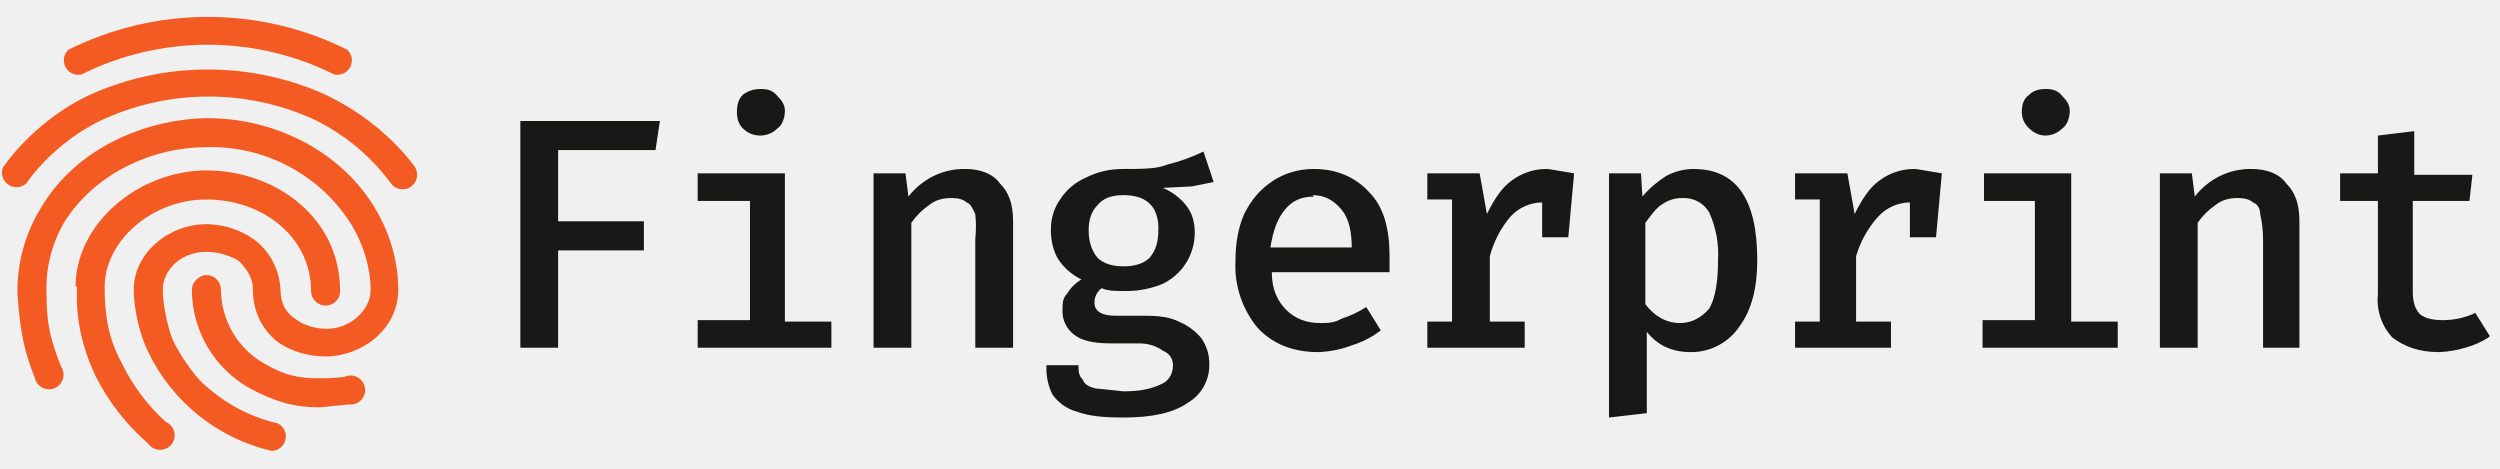
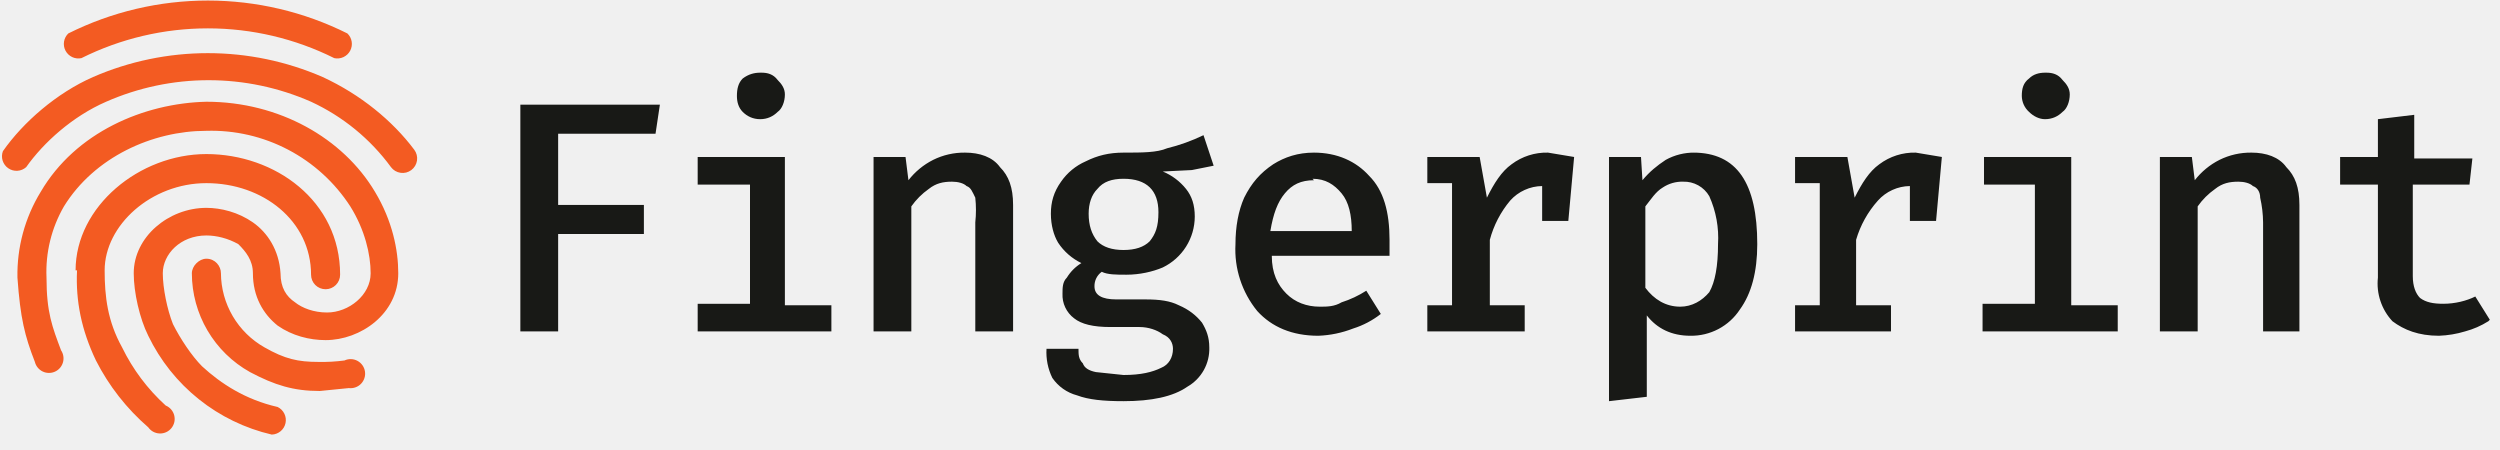
- <svg xmlns="http://www.w3.org/2000/svg" width="128" height="24" viewBox="0 0 128 24" fill="none">
-   <g clip-path="url(#clip0_3506_97389)">
-     <path fill-rule="evenodd" clip-rule="evenodd" d="M3.498 2.549C5.717 1.442 8.163 0.865 10.642 0.865C13.122 0.865 15.568 1.442 17.787 2.549C17.903 2.661 17.98 2.808 18.006 2.968C18.032 3.127 18.005 3.291 17.929 3.434C17.854 3.577 17.733 3.692 17.587 3.76C17.44 3.829 17.275 3.848 17.117 3.814C15.106 2.811 12.889 2.29 10.642 2.29C8.395 2.29 6.179 2.811 4.168 3.814C4.01 3.848 3.845 3.829 3.698 3.76C3.551 3.692 3.431 3.577 3.355 3.434C3.28 3.291 3.253 3.127 3.278 2.968C3.304 2.808 3.381 2.661 3.498 2.549ZM4.763 4.781C6.618 3.974 8.619 3.558 10.642 3.558C12.665 3.558 14.666 3.974 16.521 4.781C18.456 5.674 20.093 7.014 21.21 8.502C21.328 8.66 21.379 8.859 21.351 9.054C21.323 9.249 21.219 9.426 21.061 9.544C20.983 9.603 20.894 9.645 20.799 9.67C20.704 9.694 20.606 9.699 20.509 9.686C20.314 9.658 20.137 9.553 20.019 9.395C18.961 7.95 17.552 6.798 15.926 6.047C14.273 5.319 12.486 4.943 10.68 4.943C8.873 4.943 7.086 5.319 5.433 6.047C3.721 6.791 2.233 8.13 1.34 9.395C1.216 9.506 1.058 9.571 0.892 9.582C0.726 9.592 0.561 9.546 0.424 9.452C0.287 9.358 0.186 9.221 0.136 9.062C0.086 8.903 0.091 8.732 0.149 8.577C1.191 7.088 2.903 5.6 4.763 4.781ZM10.568 6.047C14.289 6.047 17.563 7.907 19.201 10.661C20.093 12.149 20.391 13.637 20.391 14.828C20.391 16.912 18.456 18.251 16.67 18.251C15.852 18.251 14.959 18.028 14.214 17.507C13.47 16.912 12.949 16.019 12.949 14.828C12.949 14.158 12.577 13.712 12.205 13.339C11.684 13.042 11.089 12.893 10.568 12.893C9.228 12.893 8.335 13.861 8.335 14.828C8.335 15.572 8.559 16.688 8.856 17.433C9.228 18.177 9.824 19.07 10.345 19.591C11.312 20.484 12.577 21.302 14.214 21.674C14.364 21.747 14.486 21.867 14.559 22.016C14.632 22.166 14.653 22.335 14.619 22.498C14.585 22.661 14.497 22.807 14.37 22.914C14.242 23.021 14.083 23.083 13.917 23.088C12.551 22.771 11.274 22.152 10.179 21.276C9.085 20.401 8.2 19.291 7.591 18.028C7.145 17.135 6.847 15.795 6.847 14.828C6.847 12.967 8.633 11.479 10.568 11.479C11.312 11.479 12.205 11.702 12.949 12.223C13.694 12.744 14.289 13.637 14.363 14.828C14.363 15.572 14.661 16.019 15.107 16.316C15.479 16.614 16.075 16.837 16.745 16.837C17.861 16.837 18.977 15.944 18.977 14.828C18.977 13.861 18.68 12.595 17.935 11.405C17.143 10.181 16.049 9.182 14.759 8.504C13.468 7.827 12.025 7.493 10.568 7.535C7.814 7.535 4.838 8.874 3.275 11.405C2.636 12.51 2.326 13.775 2.382 15.051C2.382 16.837 2.68 17.581 3.126 18.772C3.187 18.862 3.227 18.965 3.244 19.072C3.261 19.179 3.254 19.289 3.224 19.393C3.194 19.498 3.141 19.594 3.07 19.676C2.999 19.758 2.91 19.823 2.811 19.868C2.712 19.912 2.604 19.934 2.495 19.932C2.387 19.93 2.28 19.904 2.182 19.856C2.084 19.809 1.998 19.74 1.93 19.656C1.862 19.571 1.813 19.473 1.787 19.367C1.266 18.028 1.042 17.135 0.893 15.051C0.863 13.504 1.277 11.98 2.084 10.661C3.87 7.609 7.368 6.121 10.568 6.047ZM3.87 14.679C3.87 11.405 7.145 8.726 10.568 8.726C14.066 8.726 17.414 11.107 17.414 14.902C17.414 15.1 17.336 15.289 17.197 15.428C17.057 15.568 16.868 15.646 16.67 15.646C16.473 15.646 16.284 15.568 16.144 15.428C16.005 15.289 15.926 15.1 15.926 14.902C15.926 12.149 13.47 10.214 10.568 10.214C7.74 10.214 5.359 12.372 5.359 14.679C5.359 16.019 5.507 17.284 6.252 18.623C6.799 19.749 7.557 20.759 8.484 21.6C8.591 21.644 8.686 21.712 8.761 21.8C8.837 21.887 8.891 21.99 8.92 22.102C8.949 22.214 8.951 22.331 8.927 22.444C8.903 22.557 8.853 22.662 8.781 22.753C8.708 22.843 8.616 22.915 8.512 22.963C8.407 23.012 8.292 23.035 8.177 23.031C8.061 23.028 7.948 22.998 7.847 22.943C7.745 22.888 7.658 22.811 7.591 22.716C6.485 21.759 5.575 20.597 4.912 19.293C4.168 17.73 3.87 16.242 3.945 14.679H3.87ZM10.568 14.084C11.014 14.084 11.312 14.456 11.312 14.828C11.317 15.601 11.526 16.359 11.918 17.026C12.31 17.692 12.871 18.243 13.545 18.623C14.586 19.219 15.256 19.367 16.298 19.367C16.746 19.377 17.194 19.352 17.638 19.293C17.742 19.245 17.856 19.221 17.971 19.224C18.087 19.228 18.199 19.257 18.301 19.312C18.402 19.366 18.49 19.443 18.557 19.537C18.624 19.63 18.668 19.738 18.686 19.852C18.704 19.966 18.695 20.082 18.66 20.192C18.626 20.302 18.566 20.402 18.486 20.485C18.406 20.568 18.308 20.631 18.2 20.669C18.091 20.708 17.975 20.721 17.861 20.707L16.373 20.856C15.033 20.856 14.066 20.558 12.8 19.888C11.899 19.386 11.148 18.652 10.625 17.762C10.102 16.873 9.825 15.86 9.824 14.828C9.824 14.456 10.196 14.084 10.568 14.084Z" fill="#F35B22" />
-     <path d="M28.576 11.33H32.967V12.819H28.576V17.805H26.642V6.195H33.786L33.562 7.684H28.576V11.405V11.33ZM38.995 4.558C39.293 4.558 39.59 4.633 39.814 4.93C40.037 5.153 40.186 5.377 40.186 5.674C40.186 6.047 40.037 6.419 39.814 6.567C39.59 6.791 39.293 6.94 38.921 6.94C38.549 6.94 38.251 6.791 38.028 6.567C37.804 6.344 37.73 6.047 37.73 5.749C37.73 5.377 37.804 5.079 38.028 4.856C38.325 4.633 38.623 4.558 38.921 4.558H38.995ZM40.186 16.465H42.567V17.805H35.721V16.391H38.4V10.288H35.721V8.874H40.186V16.465ZM44.725 8.874H46.362L46.511 10.065C46.85 9.628 47.283 9.272 47.776 9.023C48.285 8.771 48.846 8.643 49.414 8.651C50.158 8.651 50.828 8.874 51.2 9.395C51.646 9.842 51.87 10.437 51.87 11.33V17.805H49.935V12.223C49.98 11.803 49.98 11.379 49.935 10.958C49.786 10.661 49.711 10.437 49.488 10.363C49.339 10.214 49.042 10.139 48.744 10.139C48.297 10.139 47.925 10.214 47.553 10.512C47.206 10.755 46.904 11.057 46.66 11.405V17.805H44.725V8.874ZM62.139 9.321L61.023 9.544L59.535 9.619C60.001 9.811 60.41 10.118 60.725 10.512C61.023 10.884 61.172 11.33 61.172 11.926C61.17 12.47 61.016 13.002 60.727 13.463C60.437 13.923 60.024 14.293 59.535 14.53C59.014 14.754 58.344 14.902 57.674 14.902C57.153 14.902 56.707 14.902 56.409 14.754C56.291 14.838 56.196 14.95 56.131 15.08C56.066 15.209 56.034 15.353 56.037 15.498C56.037 15.944 56.409 16.167 57.153 16.167H58.642C59.386 16.167 59.907 16.242 60.353 16.465C60.874 16.688 61.246 16.986 61.544 17.358C61.767 17.73 61.916 18.102 61.916 18.623C61.93 19.028 61.833 19.429 61.636 19.783C61.44 20.137 61.151 20.43 60.8 20.633C60.056 21.154 58.939 21.377 57.525 21.377C56.483 21.377 55.739 21.302 55.144 21.079C54.629 20.942 54.181 20.625 53.879 20.186C53.653 19.724 53.55 19.211 53.581 18.698H55.218C55.218 18.995 55.218 19.219 55.442 19.442C55.516 19.665 55.739 19.814 56.111 19.888L57.525 20.037C58.418 20.037 59.014 19.888 59.46 19.665C59.832 19.516 60.056 19.144 60.056 18.698C60.056 18.4 59.907 18.102 59.535 17.953C59.237 17.73 58.79 17.581 58.344 17.581H56.856C55.962 17.581 55.367 17.433 54.995 17.135C54.8 16.989 54.643 16.797 54.54 16.577C54.436 16.356 54.388 16.113 54.4 15.87C54.4 15.572 54.4 15.274 54.623 15.051C54.808 14.747 55.063 14.492 55.367 14.307C54.884 14.073 54.472 13.713 54.176 13.265C53.953 12.893 53.804 12.372 53.804 11.777C53.804 11.181 53.953 10.661 54.325 10.139C54.641 9.681 55.08 9.32 55.59 9.098C56.186 8.8 56.781 8.651 57.525 8.651C58.493 8.651 59.237 8.651 59.758 8.428C60.4 8.27 61.023 8.046 61.618 7.758L62.139 9.321ZM57.525 9.991C56.93 9.991 56.483 10.139 56.186 10.512C55.888 10.809 55.739 11.256 55.739 11.777C55.739 12.372 55.888 12.819 56.186 13.191C56.483 13.488 56.93 13.637 57.525 13.637C58.121 13.637 58.567 13.488 58.865 13.191C59.163 12.819 59.311 12.447 59.311 11.702C59.311 10.586 58.716 9.991 57.525 9.991ZM65.116 13.935C65.116 14.828 65.414 15.423 65.86 15.87C66.307 16.316 66.902 16.54 67.572 16.54C67.944 16.54 68.316 16.54 68.688 16.316C69.134 16.174 69.559 15.974 69.953 15.721L70.697 16.912C70.275 17.243 69.796 17.495 69.284 17.656C68.713 17.88 68.109 18.005 67.497 18.028C66.158 18.028 65.116 17.581 64.372 16.763C63.586 15.801 63.188 14.58 63.256 13.339C63.256 12.447 63.404 11.628 63.702 10.958C64.074 10.214 64.521 9.693 65.19 9.247C65.786 8.874 66.456 8.651 67.274 8.651C68.465 8.651 69.432 9.098 70.102 9.842C70.846 10.586 71.144 11.702 71.144 13.116V13.935H65.19H65.116ZM67.274 10.065C66.604 10.065 66.158 10.288 65.786 10.735C65.414 11.181 65.19 11.777 65.042 12.67H69.209C69.209 11.851 69.06 11.181 68.688 10.735C68.316 10.288 67.87 9.991 67.2 9.991L67.274 10.065ZM79.255 8.651L80.595 8.874L80.297 12.149H78.958V10.363C78.648 10.367 78.343 10.435 78.061 10.563C77.779 10.691 77.527 10.876 77.321 11.107C76.83 11.692 76.475 12.378 76.279 13.116V16.465H78.065V17.805H73.079V16.465H74.344V10.214H73.079V8.874H75.758L76.13 10.958C76.502 10.214 76.874 9.619 77.395 9.247C77.931 8.844 78.586 8.635 79.255 8.651ZM86.697 8.651C88.93 8.651 89.972 10.214 89.972 13.339C89.972 14.754 89.674 15.87 89.079 16.688C88.804 17.106 88.427 17.448 87.985 17.682C87.543 17.916 87.049 18.035 86.549 18.028C85.581 18.028 84.837 17.656 84.316 16.986V21.154L82.381 21.377V8.874H84.018L84.093 10.065C84.465 9.619 84.837 9.321 85.284 9.023C85.739 8.771 86.252 8.643 86.772 8.651H86.697ZM86.177 10.139C85.807 10.129 85.443 10.232 85.135 10.437C84.763 10.661 84.539 11.033 84.242 11.405V15.572C84.688 16.167 85.284 16.54 86.028 16.54C86.623 16.54 87.144 16.242 87.516 15.795C87.814 15.274 87.963 14.456 87.963 13.339C88.015 12.497 87.862 11.654 87.516 10.884C87.381 10.65 87.185 10.457 86.949 10.326C86.713 10.195 86.446 10.13 86.177 10.139ZM98.084 8.651L99.423 8.874L99.125 12.149H97.786V10.363C97.476 10.367 97.171 10.435 96.889 10.563C96.607 10.691 96.355 10.876 96.149 11.107C95.632 11.685 95.25 12.372 95.032 13.116V16.465H96.818V17.805H91.907V16.465H93.172V10.214H91.907V8.874H94.586L94.958 10.958C95.33 10.214 95.702 9.619 96.223 9.247C96.758 8.844 97.414 8.635 98.084 8.651ZM104.781 4.558C105.079 4.558 105.376 4.633 105.6 4.93C105.823 5.153 105.972 5.377 105.972 5.674C105.972 6.047 105.823 6.419 105.6 6.567C105.376 6.791 105.079 6.94 104.707 6.94C104.409 6.94 104.111 6.791 103.888 6.567C103.773 6.464 103.68 6.338 103.616 6.197C103.552 6.056 103.518 5.904 103.516 5.749C103.516 5.377 103.59 5.079 103.888 4.856C104.111 4.633 104.409 4.558 104.707 4.558H104.781ZM106.046 16.465H108.428V17.805H101.507V16.391H104.186V10.288H101.581V8.874H106.046V16.465ZM110.586 8.874H112.223L112.372 10.065C112.711 9.628 113.143 9.272 113.637 9.023C114.145 8.771 114.707 8.643 115.274 8.651C116.018 8.651 116.688 8.874 117.06 9.395C117.507 9.842 117.73 10.437 117.73 11.33V17.805H115.869V12.223C115.865 11.797 115.815 11.373 115.721 10.958C115.721 10.661 115.572 10.437 115.349 10.363C115.2 10.214 114.902 10.139 114.604 10.139C114.158 10.139 113.786 10.214 113.414 10.512C113.066 10.755 112.764 11.057 112.521 11.405V17.805H110.586V8.874ZM127.404 17.284C127.036 17.517 126.635 17.692 126.214 17.805C125.779 17.936 125.328 18.011 124.874 18.028C123.832 18.028 123.088 17.73 122.493 17.284C122.216 16.987 122.006 16.634 121.877 16.248C121.749 15.863 121.705 15.455 121.749 15.051V10.288H119.814V8.874H121.749V6.94L123.609 6.716V8.949H126.586L126.437 10.288H123.535V14.977C123.535 15.498 123.683 15.87 123.907 16.093C124.204 16.316 124.576 16.391 125.097 16.391C125.693 16.391 126.288 16.242 126.735 16.019L127.479 17.209L127.404 17.284Z" fill="#181916" />
+ <svg xmlns="http://www.w3.org/2000/svg" width="128" height="23" viewBox="0 0 128 23" fill="none">
+   <g clip-path="url(#clip0_2002_36)">
+     <path fill-rule="evenodd" clip-rule="evenodd" d="M3.498 1.712C5.716 0.604 8.162 0.028 10.642 0.028C13.121 0.028 15.567 0.604 17.786 1.712C17.903 1.824 17.98 1.971 18.006 2.13C18.032 2.29 18.005 2.454 17.929 2.597C17.853 2.74 17.733 2.854 17.586 2.923C17.439 2.992 17.275 3.01 17.116 2.977C15.105 1.974 12.889 1.452 10.642 1.452C8.395 1.452 6.178 1.974 4.167 2.977C4.009 3.01 3.844 2.992 3.698 2.923C3.551 2.854 3.431 2.74 3.355 2.597C3.279 2.454 3.252 2.29 3.278 2.13C3.304 1.971 3.381 1.824 3.498 1.712ZM4.763 3.944C6.618 3.137 8.619 2.721 10.642 2.721C12.665 2.721 14.666 3.137 16.521 3.944C18.456 4.837 20.093 6.177 21.209 7.665C21.328 7.823 21.379 8.021 21.351 8.217C21.323 8.412 21.218 8.589 21.061 8.707C20.982 8.766 20.893 8.808 20.799 8.833C20.704 8.857 20.605 8.862 20.509 8.848C20.313 8.82 20.137 8.716 20.019 8.558C18.96 7.113 17.552 5.961 15.926 5.209C14.272 4.482 12.486 4.106 10.679 4.106C8.873 4.106 7.086 4.482 5.433 5.209C3.721 5.953 2.233 7.293 1.34 8.558C1.215 8.669 1.057 8.734 0.891 8.745C0.725 8.755 0.561 8.709 0.424 8.615C0.287 8.521 0.185 8.383 0.135 8.225C0.085 8.066 0.09 7.895 0.149 7.74C1.191 6.251 2.902 4.763 4.763 3.944ZM10.567 5.209C14.288 5.209 17.563 7.07 19.2 9.823C20.093 11.312 20.391 12.8 20.391 13.991C20.391 16.074 18.456 17.414 16.67 17.414C15.851 17.414 14.958 17.191 14.214 16.67C13.47 16.074 12.949 15.181 12.949 13.991C12.949 13.321 12.577 12.874 12.205 12.502C11.684 12.205 11.088 12.056 10.567 12.056C9.228 12.056 8.335 13.023 8.335 13.991C8.335 14.735 8.558 15.851 8.856 16.595C9.228 17.34 9.823 18.233 10.344 18.753C11.312 19.646 12.577 20.465 14.214 20.837C14.364 20.91 14.485 21.03 14.558 21.179C14.632 21.328 14.653 21.498 14.619 21.661C14.585 21.823 14.497 21.97 14.369 22.077C14.242 22.184 14.082 22.245 13.916 22.251C12.551 21.934 11.274 21.315 10.179 20.439C9.084 19.564 8.2 18.453 7.591 17.191C7.144 16.298 6.847 14.958 6.847 13.991C6.847 12.13 8.633 10.642 10.567 10.642C11.312 10.642 12.205 10.865 12.949 11.386C13.693 11.907 14.288 12.8 14.363 13.991C14.363 14.735 14.661 15.181 15.107 15.479C15.479 15.777 16.074 16 16.744 16C17.86 16 18.977 15.107 18.977 13.991C18.977 13.023 18.679 11.758 17.935 10.567C17.143 9.344 16.049 8.345 14.758 7.667C13.468 6.989 12.024 6.655 10.567 6.698C7.814 6.698 4.837 8.037 3.274 10.567C2.635 11.673 2.325 12.938 2.381 14.214C2.381 16 2.679 16.744 3.126 17.935C3.186 18.025 3.226 18.127 3.243 18.235C3.26 18.342 3.253 18.452 3.223 18.556C3.193 18.66 3.141 18.757 3.069 18.839C2.998 18.921 2.91 18.986 2.81 19.03C2.711 19.075 2.603 19.096 2.495 19.094C2.386 19.093 2.279 19.067 2.182 19.019C2.084 18.971 1.998 18.903 1.93 18.819C1.861 18.734 1.812 18.636 1.786 18.53C1.265 17.191 1.042 16.298 0.893 14.214C0.863 12.667 1.276 11.143 2.084 9.823C3.87 6.772 7.367 5.284 10.567 5.209ZM3.87 13.842C3.87 10.567 7.144 7.888 10.567 7.888C14.065 7.888 17.414 10.27 17.414 14.065C17.414 14.262 17.335 14.452 17.196 14.591C17.056 14.731 16.867 14.809 16.67 14.809C16.472 14.809 16.283 14.731 16.143 14.591C16.004 14.452 15.926 14.262 15.926 14.065C15.926 11.312 13.47 9.377 10.567 9.377C7.74 9.377 5.358 11.535 5.358 13.842C5.358 15.181 5.507 16.447 6.251 17.786C6.799 18.912 7.557 19.922 8.484 20.763C8.59 20.807 8.685 20.875 8.761 20.962C8.837 21.05 8.891 21.153 8.92 21.265C8.948 21.377 8.951 21.494 8.927 21.607C8.902 21.719 8.852 21.825 8.78 21.915C8.708 22.005 8.616 22.078 8.511 22.126C8.406 22.174 8.292 22.198 8.176 22.194C8.061 22.191 7.948 22.16 7.846 22.106C7.745 22.051 7.657 21.973 7.591 21.879C6.485 20.922 5.575 19.759 4.912 18.456C4.167 16.893 3.87 15.405 3.944 13.842H3.87ZM10.567 13.246C11.014 13.246 11.312 13.619 11.312 13.991C11.317 14.764 11.526 15.522 11.918 16.189C12.31 16.855 12.871 17.406 13.544 17.786C14.586 18.381 15.256 18.53 16.298 18.53C16.745 18.54 17.193 18.515 17.637 18.456C17.742 18.407 17.856 18.384 17.971 18.387C18.086 18.39 18.199 18.42 18.3 18.474C18.402 18.529 18.49 18.606 18.556 18.699C18.623 18.793 18.667 18.901 18.685 19.015C18.703 19.129 18.695 19.245 18.66 19.355C18.625 19.465 18.566 19.565 18.486 19.648C18.406 19.731 18.308 19.794 18.199 19.832C18.091 19.871 17.975 19.884 17.86 19.87L16.372 20.019C15.033 20.019 14.065 19.721 12.8 19.051C11.899 18.548 11.148 17.814 10.625 16.925C10.101 16.035 9.825 15.023 9.823 13.991C9.823 13.619 10.195 13.246 10.567 13.246Z" fill="#F35B22" />
+     <path d="M28.577 10.493H32.967V11.981H28.577V16.967H26.642V5.358H33.786L33.563 6.846H28.577V10.567V10.493ZM38.995 3.721C39.293 3.721 39.591 3.795 39.814 4.093C40.037 4.316 40.186 4.54 40.186 4.837C40.186 5.209 40.037 5.581 39.814 5.73C39.591 5.953 39.293 6.102 38.921 6.102C38.549 6.102 38.251 5.953 38.028 5.73C37.805 5.507 37.73 5.209 37.73 4.912C37.73 4.54 37.805 4.242 38.028 4.019C38.326 3.795 38.623 3.721 38.921 3.721H38.995ZM40.186 15.628H42.567V16.967H35.721V15.553H38.4V9.451H35.721V8.037H40.186V15.628ZM44.726 8.037H46.363L46.512 9.228C46.851 8.791 47.283 8.435 47.777 8.186C48.285 7.934 48.846 7.806 49.414 7.814C50.158 7.814 50.828 8.037 51.2 8.558C51.647 9.005 51.87 9.6 51.87 10.493V16.967H49.935V11.386C49.98 10.966 49.98 10.541 49.935 10.121C49.786 9.823 49.712 9.6 49.488 9.526C49.34 9.377 49.042 9.302 48.744 9.302C48.298 9.302 47.926 9.377 47.553 9.674C47.206 9.918 46.904 10.22 46.66 10.567V16.967H44.726V8.037ZM62.139 8.484L61.023 8.707L59.535 8.781C60.001 8.973 60.411 9.281 60.726 9.674C61.023 10.046 61.172 10.493 61.172 11.088C61.171 11.632 61.017 12.165 60.727 12.626C60.438 13.086 60.024 13.456 59.535 13.693C59.014 13.916 58.344 14.065 57.674 14.065C57.154 14.065 56.707 14.065 56.409 13.916C56.291 14.001 56.196 14.113 56.131 14.242C56.066 14.372 56.034 14.515 56.037 14.661C56.037 15.107 56.409 15.33 57.154 15.33H58.642C59.386 15.33 59.907 15.405 60.353 15.628C60.874 15.851 61.246 16.149 61.544 16.521C61.767 16.893 61.916 17.265 61.916 17.786C61.93 18.191 61.833 18.591 61.637 18.945C61.44 19.299 61.151 19.593 60.8 19.795C60.056 20.316 58.94 20.54 57.526 20.54C56.484 20.54 55.739 20.465 55.144 20.242C54.629 20.105 54.181 19.788 53.879 19.349C53.653 18.887 53.55 18.374 53.581 17.86H55.219C55.219 18.158 55.219 18.381 55.442 18.605C55.516 18.828 55.739 18.977 56.112 19.051L57.526 19.2C58.419 19.2 59.014 19.051 59.461 18.828C59.833 18.679 60.056 18.307 60.056 17.86C60.056 17.563 59.907 17.265 59.535 17.116C59.237 16.893 58.791 16.744 58.344 16.744H56.856C55.963 16.744 55.367 16.595 54.995 16.298C54.8 16.152 54.644 15.96 54.54 15.739C54.436 15.519 54.388 15.276 54.4 15.033C54.4 14.735 54.4 14.437 54.623 14.214C54.809 13.91 55.064 13.655 55.367 13.47C54.884 13.236 54.472 12.876 54.177 12.428C53.953 12.056 53.805 11.535 53.805 10.94C53.805 10.344 53.953 9.823 54.326 9.302C54.642 8.843 55.08 8.483 55.591 8.26C56.186 7.963 56.781 7.814 57.526 7.814C58.493 7.814 59.237 7.814 59.758 7.591C60.4 7.433 61.024 7.209 61.619 6.921L62.139 8.484ZM57.526 9.153C56.93 9.153 56.484 9.302 56.186 9.674C55.888 9.972 55.739 10.419 55.739 10.94C55.739 11.535 55.888 11.981 56.186 12.354C56.484 12.651 56.93 12.8 57.526 12.8C58.121 12.8 58.567 12.651 58.865 12.354C59.163 11.981 59.312 11.609 59.312 10.865C59.312 9.749 58.716 9.153 57.526 9.153ZM65.116 13.098C65.116 13.991 65.414 14.586 65.861 15.033C66.307 15.479 66.902 15.702 67.572 15.702C67.944 15.702 68.316 15.702 68.688 15.479C69.134 15.337 69.56 15.137 69.954 14.884L70.698 16.074C70.275 16.405 69.796 16.658 69.284 16.819C68.714 17.042 68.11 17.168 67.498 17.191C66.158 17.191 65.116 16.744 64.372 15.926C63.587 14.963 63.188 13.743 63.256 12.502C63.256 11.609 63.405 10.791 63.702 10.121C64.074 9.377 64.521 8.856 65.191 8.409C65.786 8.037 66.456 7.814 67.274 7.814C68.465 7.814 69.433 8.26 70.102 9.005C70.847 9.749 71.144 10.865 71.144 12.279V13.098H65.191H65.116ZM67.274 9.228C66.605 9.228 66.158 9.451 65.786 9.898C65.414 10.344 65.191 10.94 65.042 11.832H69.209C69.209 11.014 69.061 10.344 68.688 9.898C68.316 9.451 67.87 9.153 67.2 9.153L67.274 9.228ZM79.256 7.814L80.595 8.037L80.298 11.312H78.958V9.526C78.649 9.529 78.343 9.597 78.061 9.726C77.779 9.854 77.527 10.039 77.321 10.27C76.831 10.855 76.475 11.541 76.279 12.279V15.628H78.065V16.967H73.079V15.628H74.344V9.377H73.079V8.037H75.758L76.13 10.121C76.502 9.377 76.874 8.781 77.395 8.409C77.931 8.007 78.586 7.797 79.256 7.814ZM86.698 7.814C88.93 7.814 89.972 9.377 89.972 12.502C89.972 13.916 89.674 15.033 89.079 15.851C88.804 16.269 88.428 16.611 87.986 16.845C87.543 17.079 87.049 17.198 86.549 17.191C85.581 17.191 84.837 16.819 84.316 16.149V20.316L82.381 20.54V8.037H84.019L84.093 9.228C84.465 8.781 84.837 8.484 85.284 8.186C85.739 7.934 86.252 7.806 86.772 7.814H86.698ZM86.177 9.302C85.807 9.291 85.443 9.395 85.135 9.6C84.763 9.823 84.54 10.195 84.242 10.567V14.735C84.688 15.33 85.284 15.702 86.028 15.702C86.623 15.702 87.144 15.405 87.516 14.958C87.814 14.437 87.963 13.619 87.963 12.502C88.015 11.66 87.862 10.817 87.516 10.046C87.382 9.813 87.186 9.62 86.95 9.489C86.714 9.358 86.447 9.293 86.177 9.302ZM98.084 7.814L99.423 8.037L99.126 11.312H97.786V9.526C97.477 9.529 97.171 9.597 96.889 9.726C96.607 9.854 96.355 10.039 96.149 10.27C95.632 10.848 95.25 11.534 95.032 12.279V15.628H96.819V16.967H91.907V15.628H93.172V9.377H91.907V8.037H94.586L94.958 10.121C95.33 9.377 95.702 8.781 96.223 8.409C96.759 8.007 97.414 7.797 98.084 7.814ZM104.781 3.721C105.079 3.721 105.377 3.795 105.6 4.093C105.823 4.316 105.972 4.54 105.972 4.837C105.972 5.209 105.823 5.581 105.6 5.73C105.377 5.953 105.079 6.102 104.707 6.102C104.409 6.102 104.112 5.953 103.888 5.73C103.773 5.627 103.68 5.501 103.616 5.36C103.552 5.219 103.518 5.066 103.516 4.912C103.516 4.54 103.591 4.242 103.888 4.019C104.112 3.795 104.409 3.721 104.707 3.721H104.781ZM106.047 15.628H108.428V16.967H101.507V15.553H104.186V9.451H101.581V8.037H106.047V15.628ZM110.586 8.037H112.223L112.372 9.228C112.711 8.791 113.143 8.435 113.637 8.186C114.146 7.934 114.707 7.806 115.274 7.814C116.019 7.814 116.688 8.037 117.06 8.558C117.507 9.005 117.73 9.6 117.73 10.493V16.967H115.87V11.386C115.866 10.96 115.816 10.536 115.721 10.121C115.721 9.823 115.572 9.6 115.349 9.526C115.2 9.377 114.902 9.302 114.605 9.302C114.158 9.302 113.786 9.377 113.414 9.674C113.067 9.918 112.764 10.22 112.521 10.567V16.967H110.586V8.037ZM127.405 16.447C127.036 16.679 126.635 16.855 126.214 16.967C125.779 17.099 125.329 17.174 124.874 17.191C123.833 17.191 123.088 16.893 122.493 16.447C122.216 16.15 122.006 15.797 121.878 15.411C121.749 15.026 121.705 14.618 121.749 14.214V9.451H119.814V8.037H121.749V6.102L123.609 5.879V8.112H126.586L126.437 9.451H123.535V14.139C123.535 14.661 123.684 15.033 123.907 15.256C124.205 15.479 124.577 15.553 125.098 15.553C125.693 15.553 126.288 15.405 126.735 15.181L127.479 16.372L127.405 16.447Z" fill="#181916" />
  </g>
  <defs>
-     <clipPath id="clip0_3506_97389">
-       <rect width="128" height="22.326" fill="white" transform="translate(0 0.837212)" />
+     <clipPath id="clip0_2002_36">
+       <rect width="128" height="22.326" fill="white" />
    </clipPath>
  </defs>
</svg>
